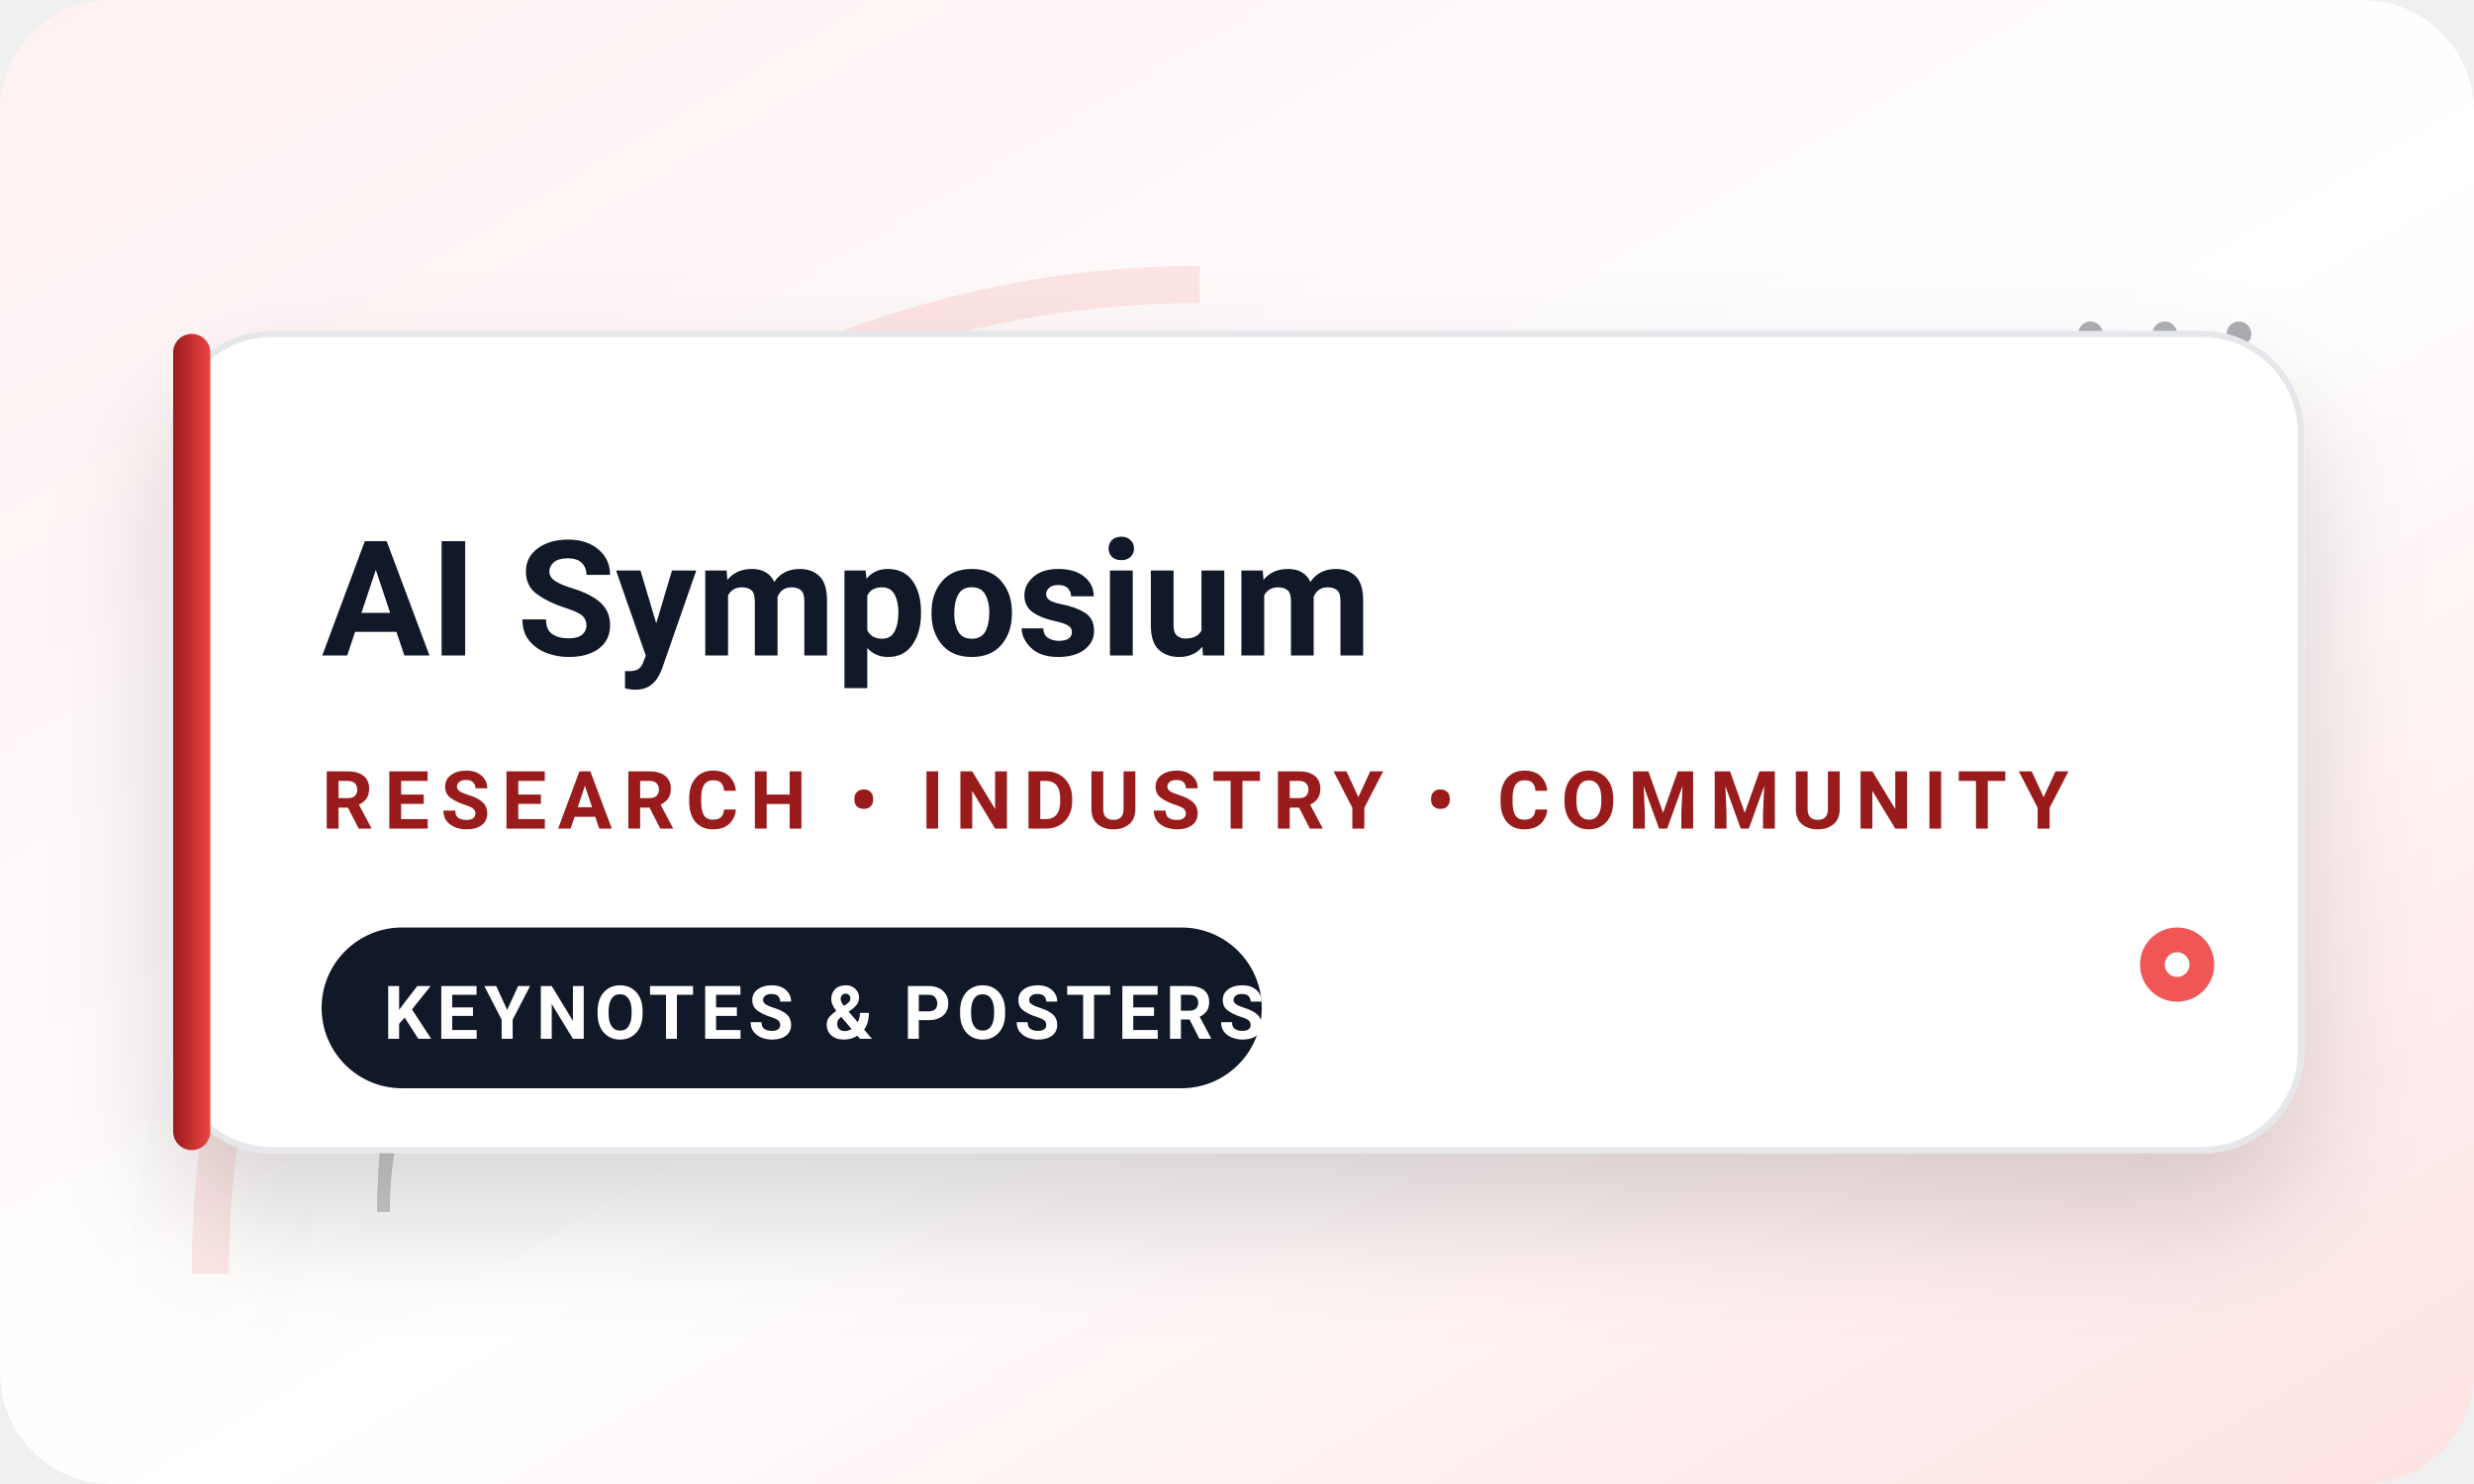
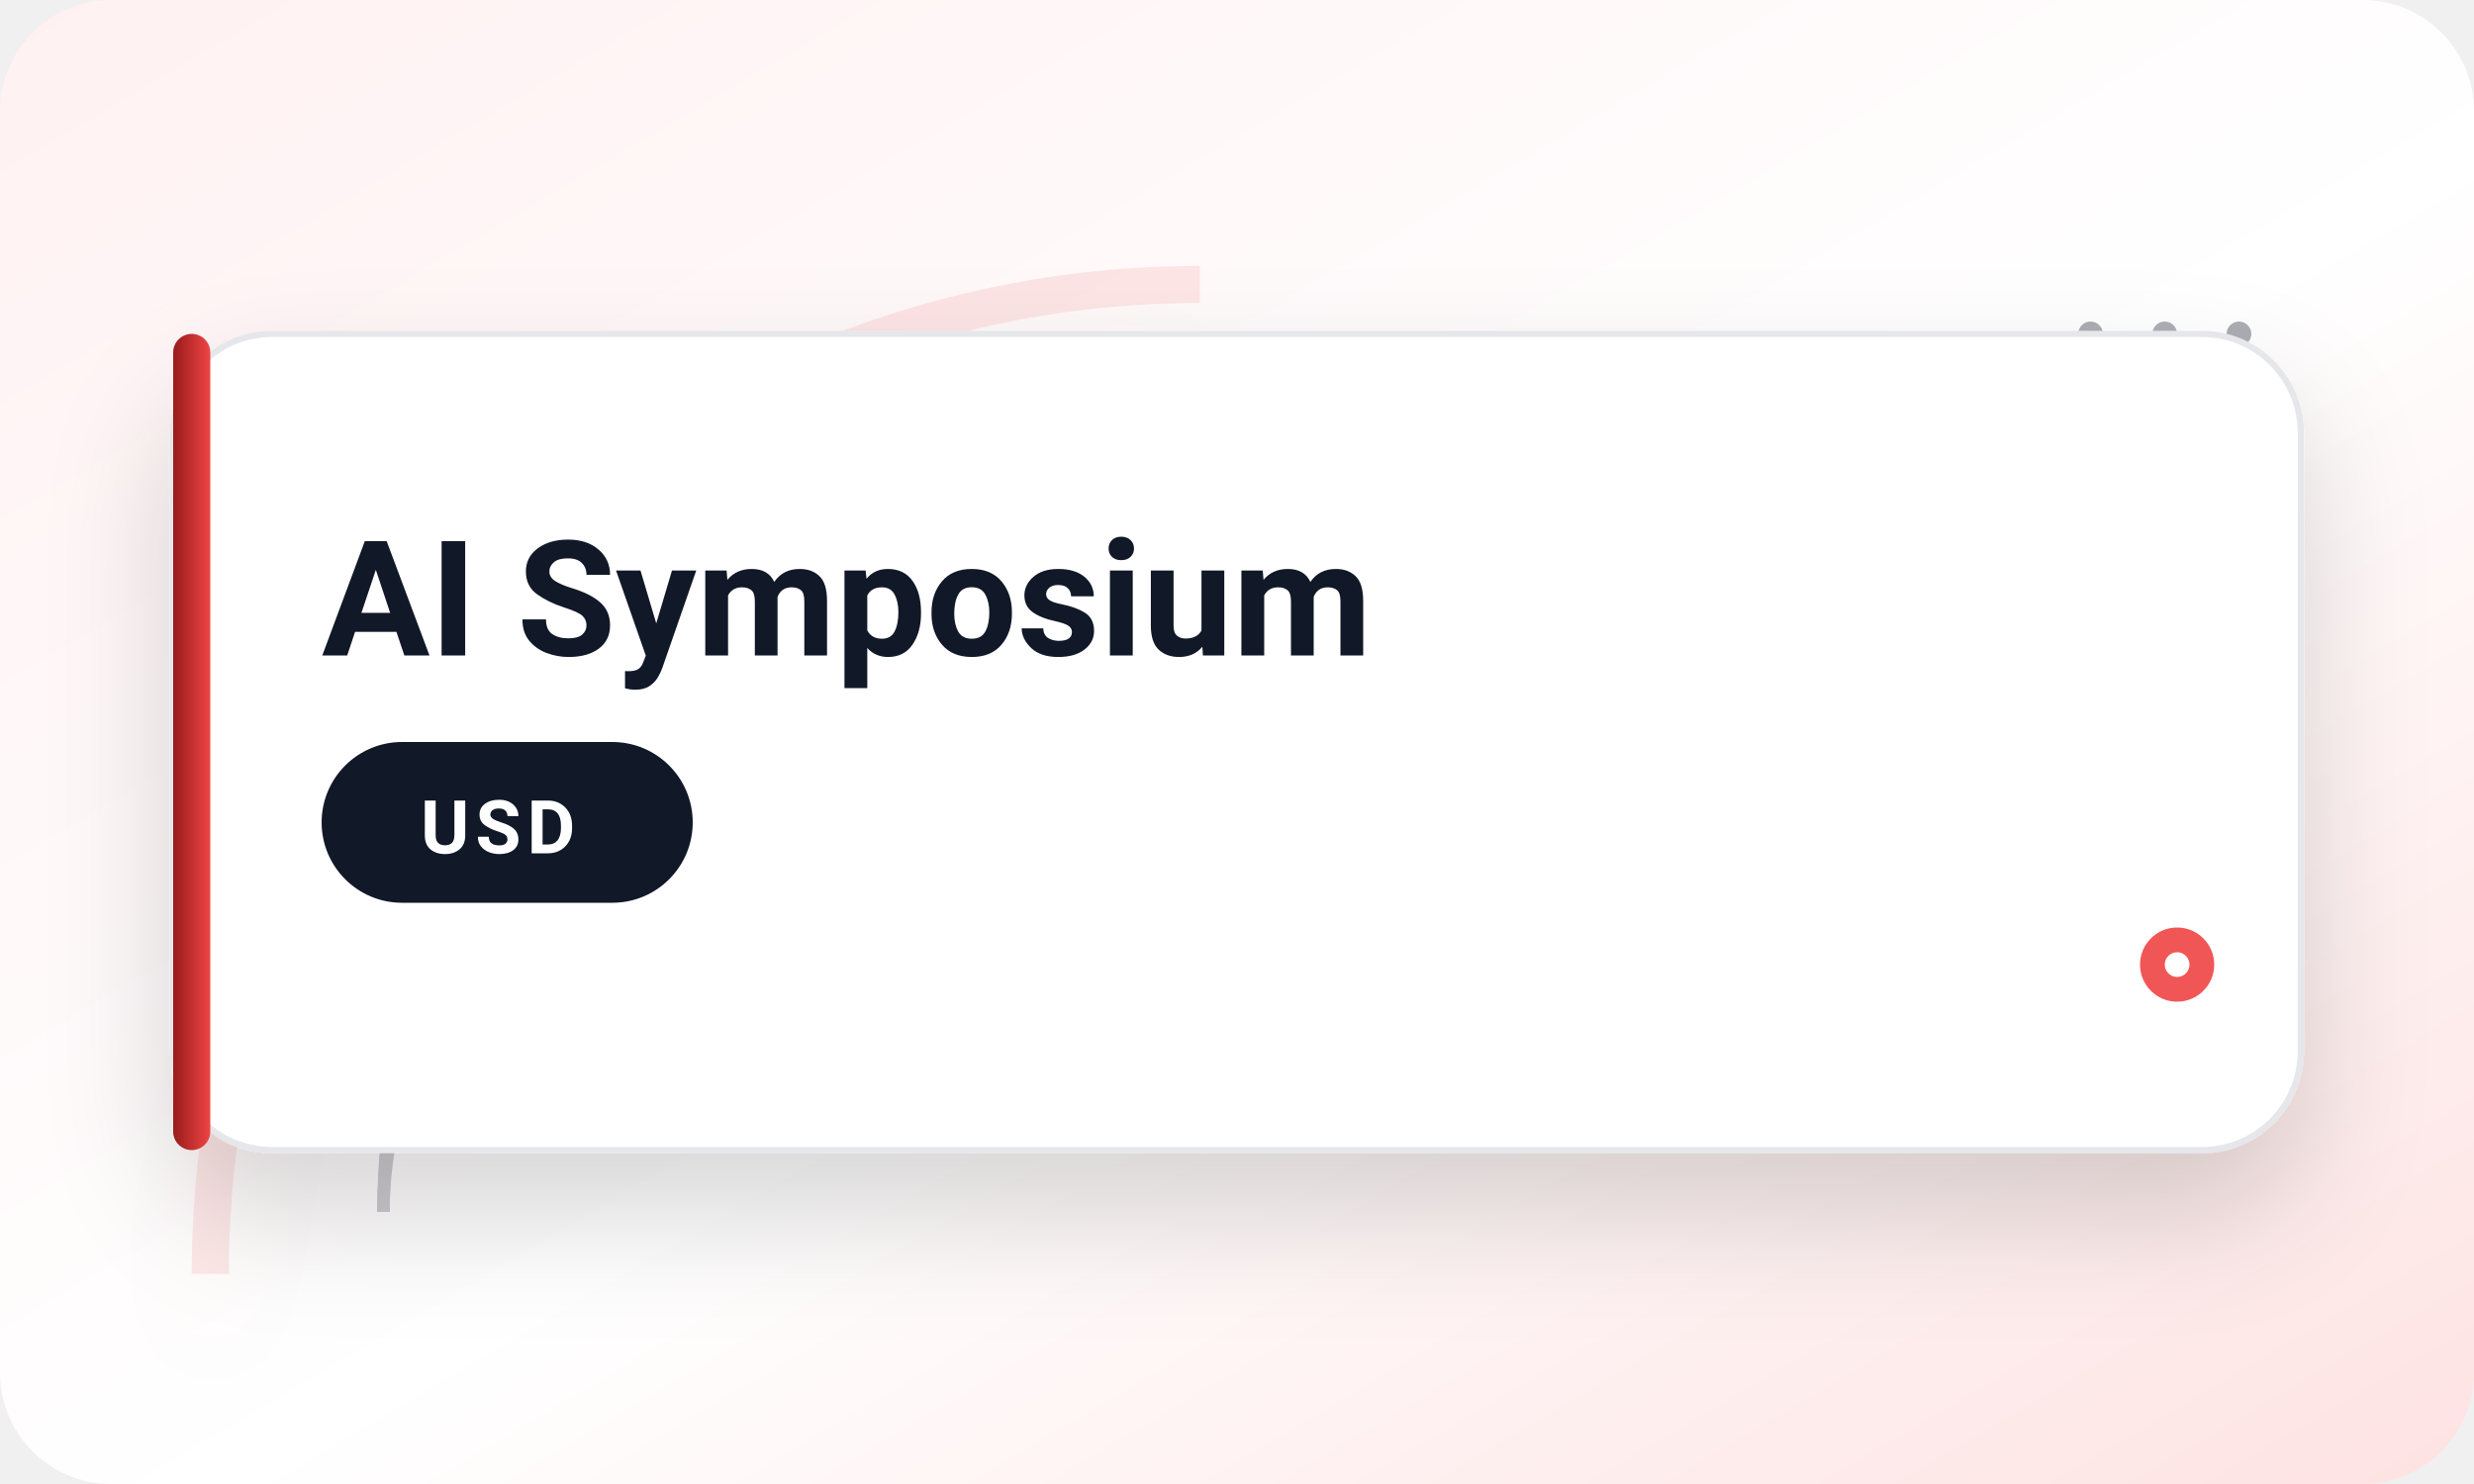
<svg xmlns="http://www.w3.org/2000/svg" width="400" height="240" viewBox="0 0 400 240" fill="none" role="img" aria-label="AI Symposium banner">
  <defs>
    <linearGradient id="bg" x1="0" y1="0" x2="1" y2="1">
      <stop offset="0" stop-color="#fff1f2" />
      <stop offset="0.55" stop-color="#ffffff" />
      <stop offset="1" stop-color="#fee2e2" />
    </linearGradient>
    <linearGradient id="accent" x1="0" y1="0" x2="1" y2="0">
      <stop offset="0" stop-color="#991b1b" />
      <stop offset="1" stop-color="#ef4444" />
    </linearGradient>
    <filter id="softShadow" x="-20%" y="-20%" width="140%" height="160%" color-interpolation-filters="sRGB">
      <feDropShadow dx="0" dy="10" stdDeviation="10" flood-color="#000" flood-opacity="0.16" />
    </filter>
    <filter id="accentShadow" x="-30%" y="-30%" width="160%" height="200%" color-interpolation-filters="sRGB">
      <feDropShadow dx="0" dy="14" stdDeviation="10" flood-color="#991b1b" flood-opacity="0.20" />
    </filter>
  </defs>
  <rect width="400" height="240" rx="18" fill="url(#bg)" />
  <g opacity="0.22" stroke="#111827" stroke-width="2">
    <path d="M62 196c0-66.3 53.7-120 120-120" />
    <path d="M62 196c0-49.7 40.3-90 90-90" />
    <path d="M62 196c0-33.1 26.9-60 60-60" />
  </g>
  <g opacity="0.12" stroke="#ef4444" stroke-width="6" filter="url(#accentShadow)">
    <path d="M34 206c0-88.4 71.6-160 160-160" />
  </g>
  <g opacity="0.35" fill="#111827">
    <circle cx="338" cy="54" r="2" />
    <circle cx="350" cy="54" r="2" />
    <circle cx="362" cy="54" r="2" />
    <circle cx="338" cy="66" r="2" />
    <circle cx="350" cy="66" r="2" />
    <circle cx="362" cy="66" r="2" />
  </g>
  <g filter="url(#softShadow)">
    <rect x="28" y="54" width="344" height="132" rx="16" fill="#ffffff" />
    <rect x="28" y="54" width="344" height="132" rx="16" fill="none" stroke="#e5e7eb" />
  </g>
  <rect x="28" y="54" width="6" height="132" rx="3" fill="url(#accent)" />
  <text x="52" y="106" font-family="ui-sans-serif, -apple-system, BlinkMacSystemFont, 'Segoe UI', Roboto, Helvetica, Arial" font-size="26" font-weight="700" fill="#111827">AI Symposium</text>
-   <text x="52" y="134" font-family="ui-sans-serif, -apple-system, BlinkMacSystemFont, 'Segoe UI', Roboto, Helvetica, Arial" font-size="13" font-weight="600" letter-spacing="0.14em" fill="#991b1b">RESEARCH • INDUSTRY • COMMUNITY</text>
  <g>
-     <rect x="52" y="150" width="152" height="26" rx="13" fill="#111827" />
-     <text x="62" y="168" font-family="ui-sans-serif, -apple-system, BlinkMacSystemFont, 'Segoe UI', Roboto, Helvetica, Arial" font-size="12" font-weight="700" fill="#ffffff" letter-spacing="0.08em">KEYNOTES &amp; POSTERS</text>
+     <rect x="52" y="120" width="60" height="26" rx="13" fill="#111827" />
+     <text x="68" y="138" font-family="ui-sans-serif, -apple-system, BlinkMacSystemFont, 'Segoe UI', Roboto, Helvetica, Arial" font-size="12" font-weight="700" fill="#ffffff" letter-spacing="0.08em">USD</text>
  </g>
  <g>
    <circle cx="352" cy="156" r="6" fill="#ef4444" opacity="0.9">
      <animate attributeName="r" values="6;8;6" dur="2.2s" repeatCount="indefinite" />
      <animate attributeName="opacity" values="0.9;0.45;0.9" dur="2.2s" repeatCount="indefinite" />
    </circle>
    <circle cx="352" cy="156" r="2" fill="#ffffff" />
  </g>
</svg>
